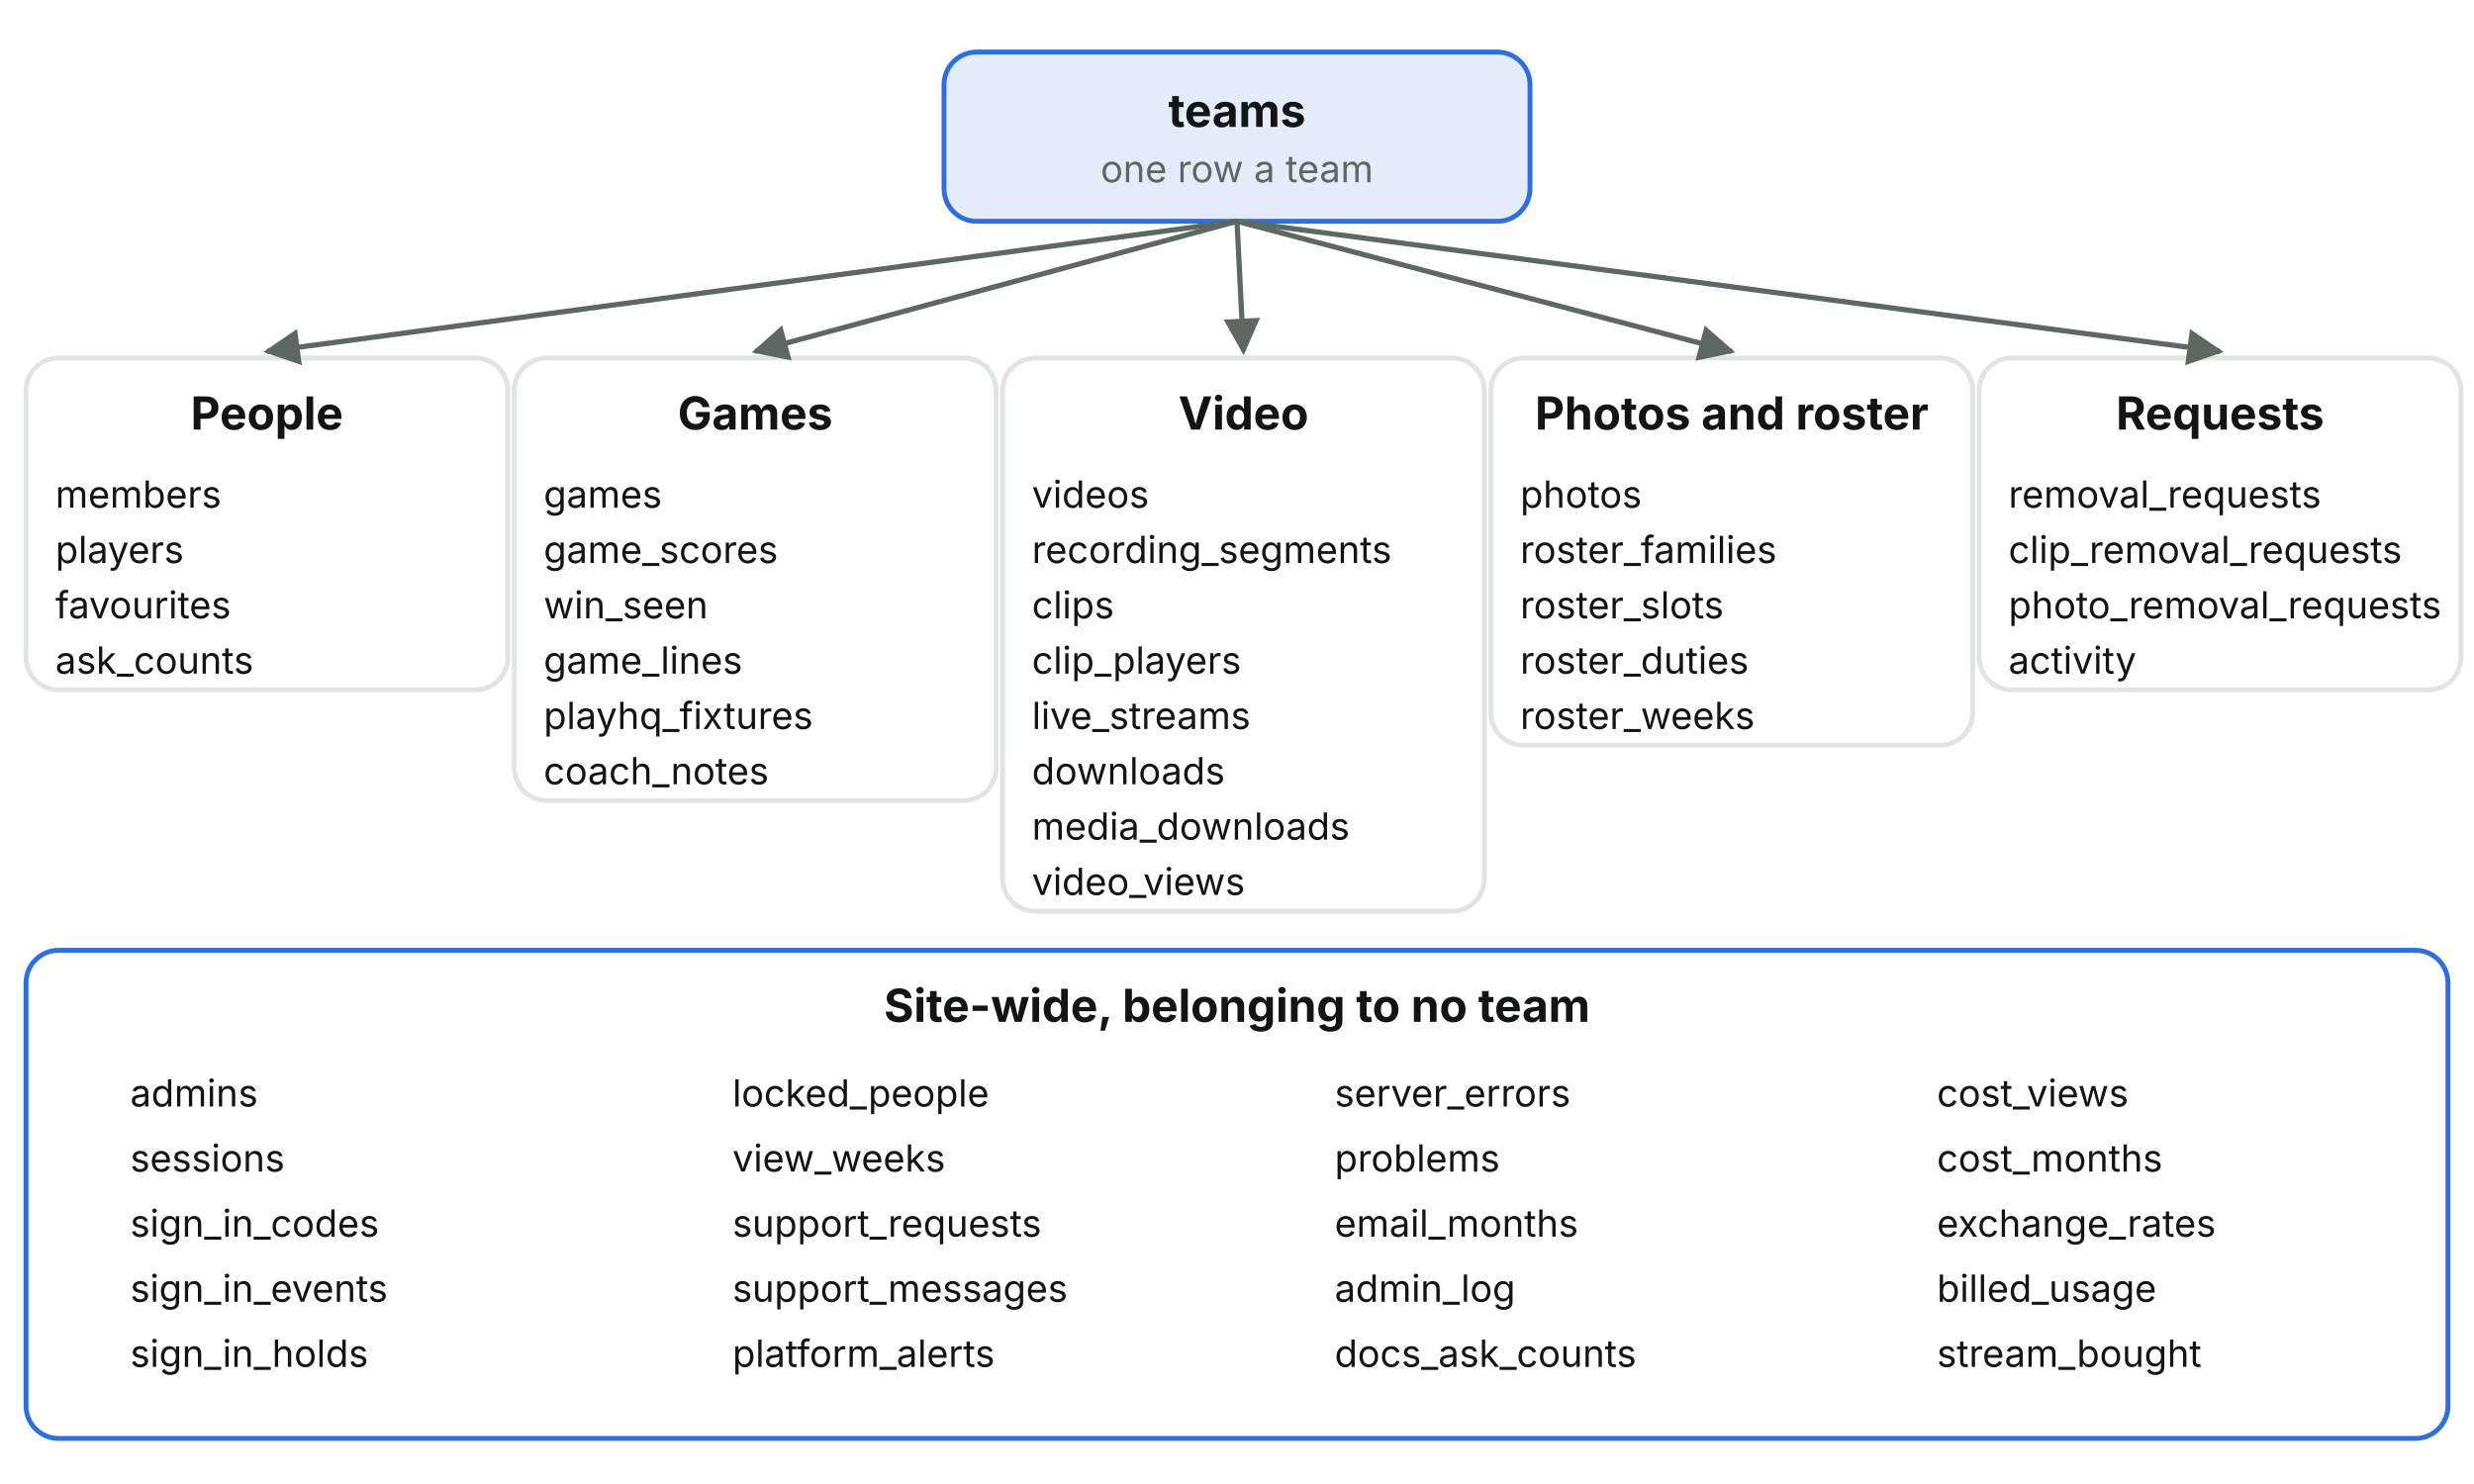
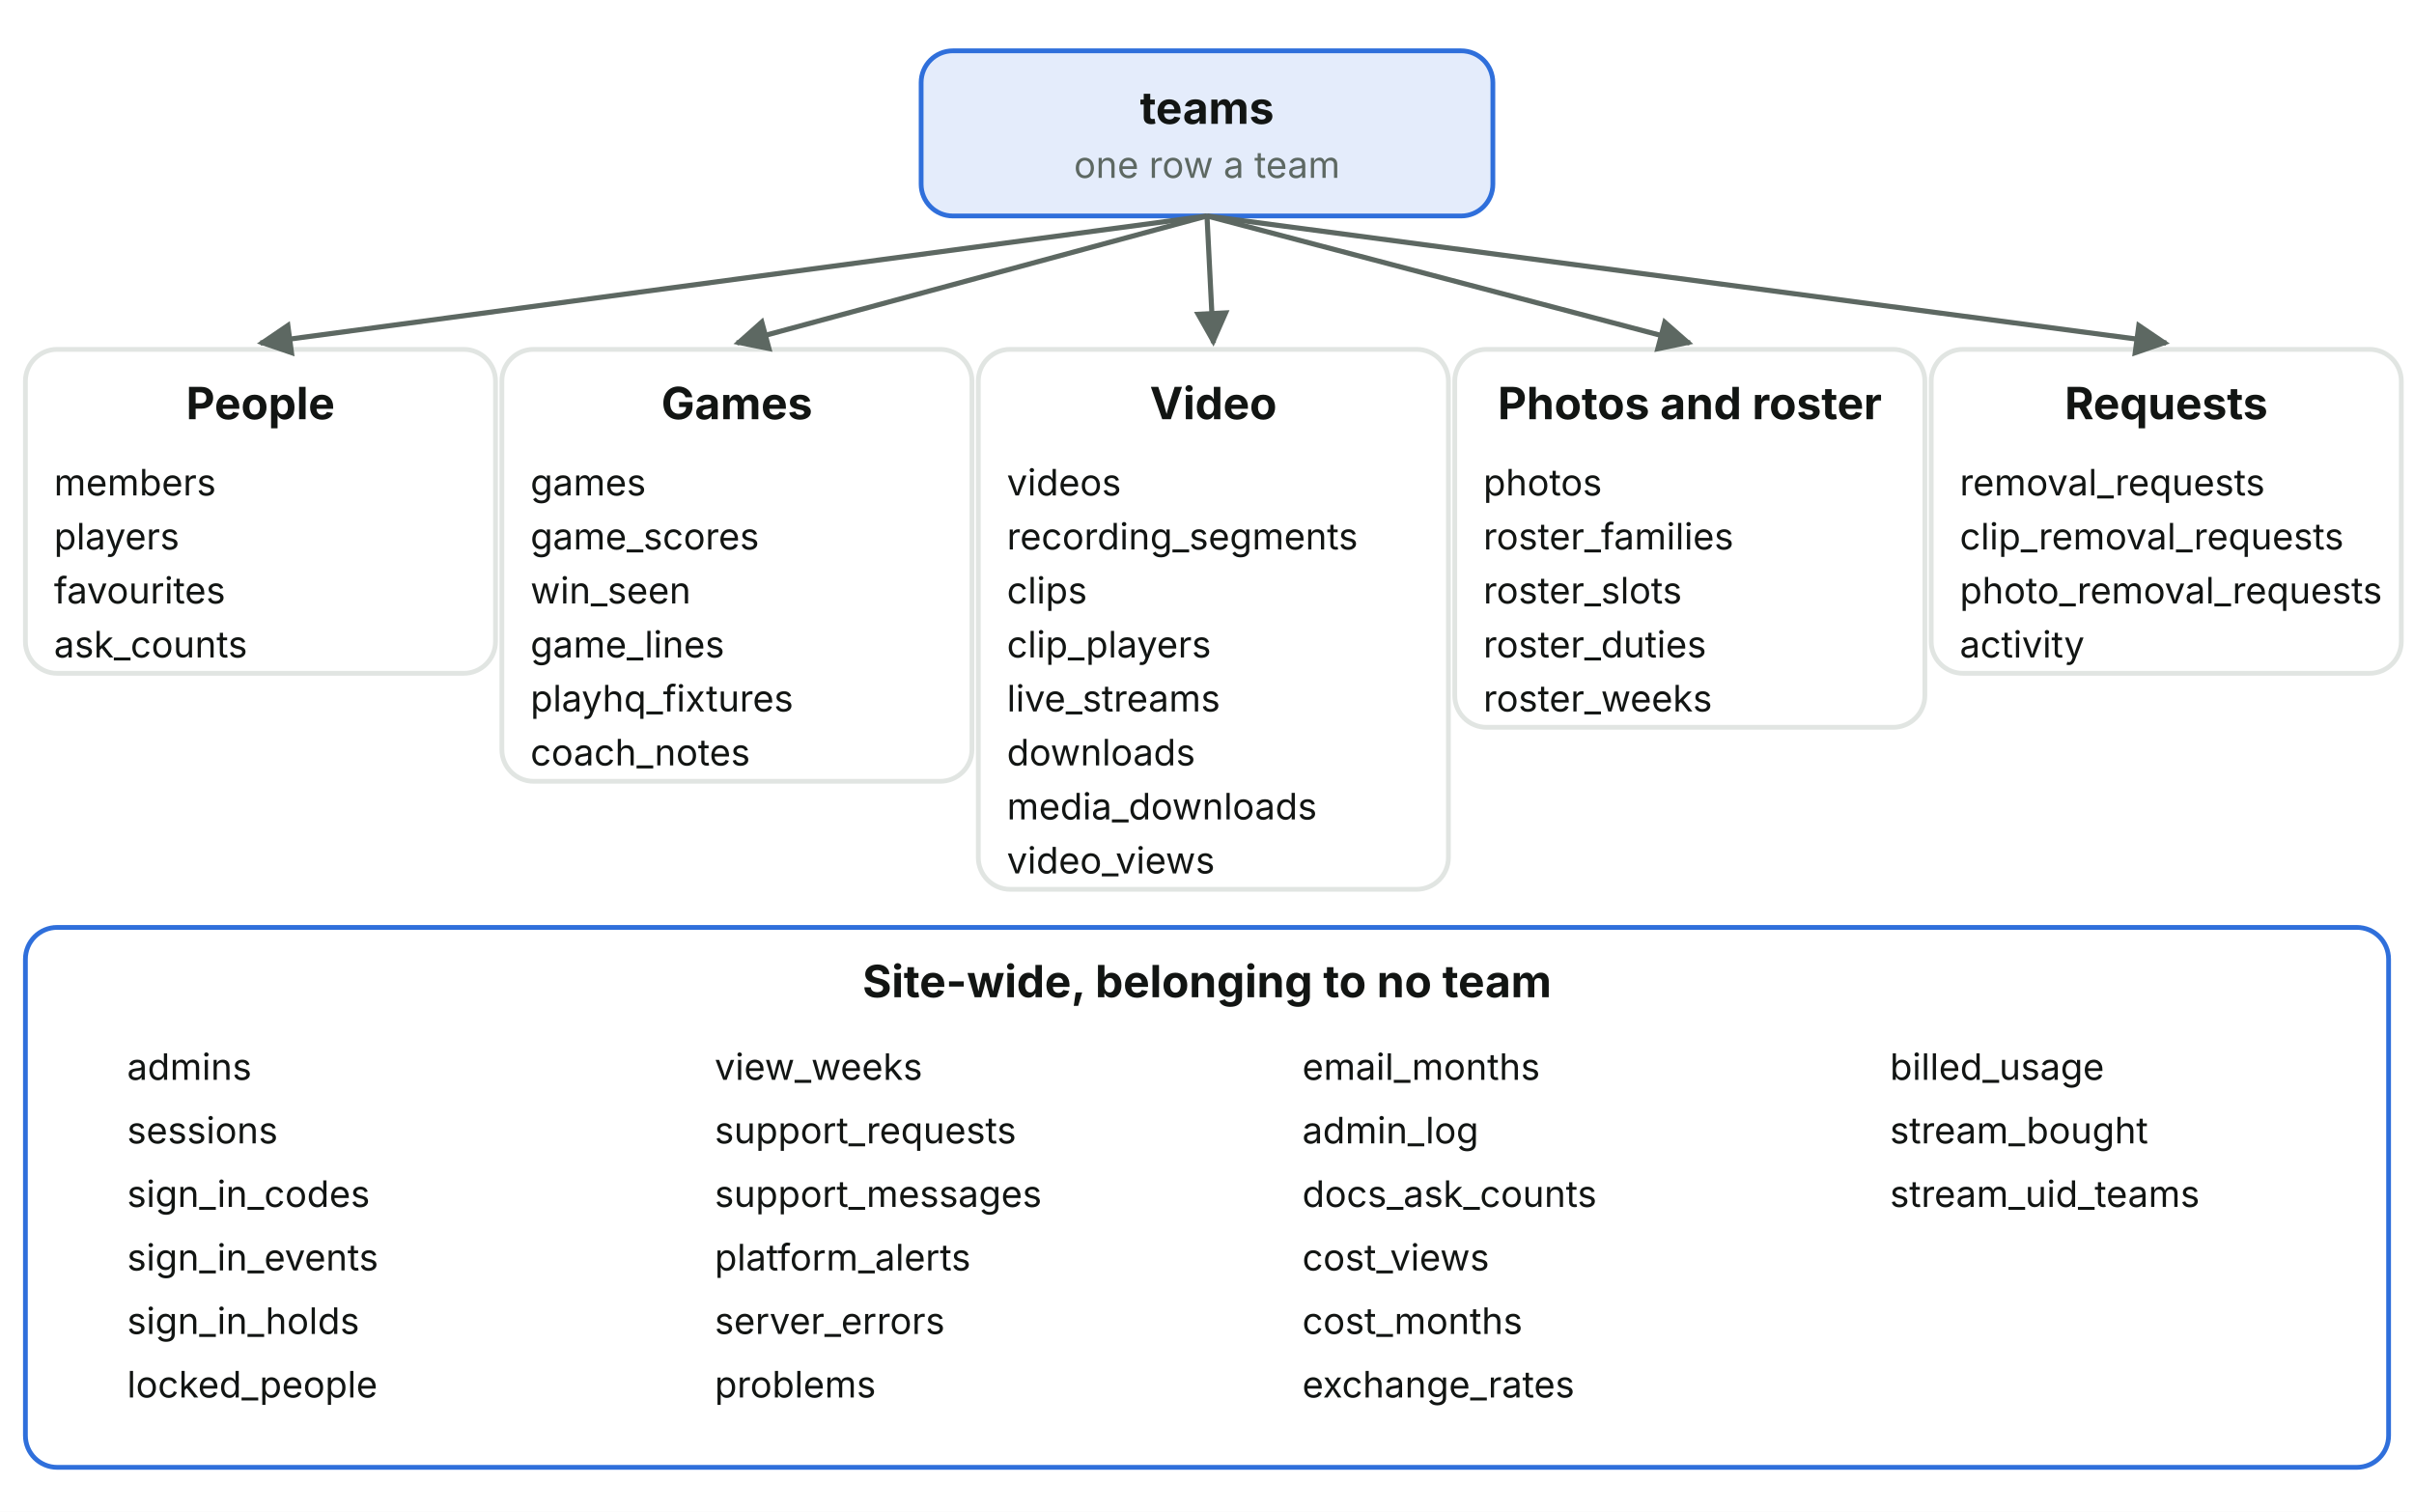
- <svg xmlns="http://www.w3.org/2000/svg" viewBox="0 0 760 456" width="760" height="456" role="img" aria-labelledby="dg-data-t dg-data-d" class="dg">
+ <svg xmlns="http://www.w3.org/2000/svg" viewBox="0 0 760 476" width="760" height="476" role="img" aria-labelledby="dg-data-t dg-data-d" class="dg">
  <style>.dg text{font-family:system-ui, -apple-system, 'Segoe UI', sans-serif}
.dg-box rect{fill:#FFFFFF;stroke:#E1E5E2;stroke-width:1.5}
.dg-t{fill:#121513;font-size:14px;font-weight:700;text-anchor:middle}
.dg-s{fill:#5D6862;font-size:11.5px;text-anchor:middle}
.dg-m{fill:#121513;font-size:11.5px}
.k-person rect{stroke:#121513}
.k-edge rect{fill:#FFF4D6;stroke:#7A5800}
.k-worker rect{fill:#14274E;stroke:#2F6FDB}
.k-worker .dg-t{fill:#fff}.k-worker .dg-s{fill:rgba(255,255,255,.78)}
.k-store rect{fill:#E4ECFB;stroke:#2F6FDB}
.k-service rect{stroke:#2F6FDB}
.k-job rect{fill:#F6F7F6;stroke:#5D6862;stroke-dasharray:6 4}
.k-stop rect{stroke:#D9262C}.k-stop .dg-t{fill:#D9262C}
.k-done rect{fill:#2F6FDB;stroke:#2F6FDB}
.k-done .dg-t{fill:#fff}.k-done .dg-s{fill:rgba(255,255,255,.85)}
.dg-arrow{fill:none;stroke:#5D6862;stroke-width:1.6}
.dg-arrow.dash{stroke:#2F6FDB;stroke-dasharray:6 4}
.dg-head{fill:#5D6862}
.dg-life{stroke:#E1E5E2;stroke-width:1.2;stroke-dasharray:3 4}
.dg-label{fill:#5D6862;font-size:11.5px;paint-order:stroke;stroke:#FFFFFF;stroke-width:4px;stroke-linejoin:round}
.dg-label.mid{text-anchor:middle}
.dg-zone rect{fill:none;stroke:#E1E5E2;stroke-width:1.5;stroke-dasharray:7 5}
.dg-zone text{fill:#5D6862;font-size:12px;font-weight:700}</style>
-   <rect width="760" height="456" fill="#FFFFFF" />
+   <rect width="760" height="476" fill="#FFFFFF" />
  <defs>
    <marker id="ah-data" viewBox="0 0 10 10" refX="9" refY="5" markerWidth="7" markerHeight="7" orient="auto-start-reverse">
      <path class="dg-head" d="M0 0L10 5L0 10z" />
    </marker>
  </defs>
  <g class="dg-box k-store">
    <rect x="290" y="16" width="180" height="52" rx="10" />
    <text class="dg-t" x="380" y="39">teams</text>
    <text class="dg-s" x="380" y="56">one row a team</text>
  </g>
  <g class="dg-box k-step">
    <rect x="8" y="110" width="148" height="102" rx="10" />
    <text class="dg-t" x="82" y="132">People</text>
    <text class="dg-m" x="17" y="156">members</text>
    <text class="dg-m" x="17" y="173">players</text>
    <text class="dg-m" x="17" y="190">favourites</text>
    <text class="dg-m" x="17" y="207">ask_counts</text>
  </g>
  <path class="dg-arrow" d="M380 68 L82 108" marker-end="url(#ah-data)" />
  <g class="dg-box k-step">
    <rect x="158" y="110" width="148" height="136" rx="10" />
    <text class="dg-t" x="232" y="132">Games</text>
    <text class="dg-m" x="167" y="156">games</text>
    <text class="dg-m" x="167" y="173">game_scores</text>
    <text class="dg-m" x="167" y="190">win_seen</text>
    <text class="dg-m" x="167" y="207">game_lines</text>
    <text class="dg-m" x="167" y="224">playhq_fixtures</text>
    <text class="dg-m" x="167" y="241">coach_notes</text>
  </g>
  <path class="dg-arrow" d="M380 68 L232 108" marker-end="url(#ah-data)" />
  <g class="dg-box k-step">
    <rect x="308" y="110" width="148" height="170" rx="10" />
    <text class="dg-t" x="382" y="132">Video</text>
    <text class="dg-m" x="317" y="156">videos</text>
    <text class="dg-m" x="317" y="173">recording_segments</text>
    <text class="dg-m" x="317" y="190">clips</text>
    <text class="dg-m" x="317" y="207">clip_players</text>
    <text class="dg-m" x="317" y="224">live_streams</text>
    <text class="dg-m" x="317" y="241">downloads</text>
    <text class="dg-m" x="317" y="258">media_downloads</text>
    <text class="dg-m" x="317" y="275">video_views</text>
  </g>
  <path class="dg-arrow" d="M380 68 L382 108" marker-end="url(#ah-data)" />
  <g class="dg-box k-step">
    <rect x="458" y="110" width="148" height="119" rx="10" />
    <text class="dg-t" x="532" y="132">Photos and roster</text>
    <text class="dg-m" x="467" y="156">photos</text>
    <text class="dg-m" x="467" y="173">roster_families</text>
    <text class="dg-m" x="467" y="190">roster_slots</text>
    <text class="dg-m" x="467" y="207">roster_duties</text>
    <text class="dg-m" x="467" y="224">roster_weeks</text>
  </g>
  <path class="dg-arrow" d="M380 68 L532 108" marker-end="url(#ah-data)" />
  <g class="dg-box k-step">
    <rect x="608" y="110" width="148" height="102" rx="10" />
    <text class="dg-t" x="682" y="132">Requests</text>
    <text class="dg-m" x="617" y="156">removal_requests</text>
    <text class="dg-m" x="617" y="173">clip_removal_requests</text>
    <text class="dg-m" x="617" y="190">photo_removal_requests</text>
    <text class="dg-m" x="617" y="207">activity</text>
  </g>
  <path class="dg-arrow" d="M380 68 L682 108" marker-end="url(#ah-data)" />
  <g class="dg-box k-service">
-     <rect x="8" y="292" width="744" height="150" rx="10" />
+     <rect x="8" y="292" width="744" height="170" rx="10" />
    <text class="dg-t" x="380" y="314">Site-wide, belonging to no team</text>
    <text class="dg-m" x="40" y="340">admins</text>
    <text class="dg-m" x="40" y="360">sessions</text>
    <text class="dg-m" x="40" y="380">sign_in_codes</text>
    <text class="dg-m" x="40" y="400">sign_in_events</text>
    <text class="dg-m" x="40" y="420">sign_in_holds</text>
-     <text class="dg-m" x="225" y="340">locked_people</text>
-     <text class="dg-m" x="225" y="360">view_weeks</text>
-     <text class="dg-m" x="225" y="380">support_requests</text>
-     <text class="dg-m" x="225" y="400">support_messages</text>
-     <text class="dg-m" x="225" y="420">platform_alerts</text>
-     <text class="dg-m" x="410" y="340">server_errors</text>
-     <text class="dg-m" x="410" y="360">problems</text>
-     <text class="dg-m" x="410" y="380">email_months</text>
-     <text class="dg-m" x="410" y="400">admin_log</text>
-     <text class="dg-m" x="410" y="420">docs_ask_counts</text>
-     <text class="dg-m" x="595" y="340">cost_views</text>
-     <text class="dg-m" x="595" y="360">cost_months</text>
-     <text class="dg-m" x="595" y="380">exchange_rates</text>
-     <text class="dg-m" x="595" y="400">billed_usage</text>
-     <text class="dg-m" x="595" y="420">stream_bought</text>
+     <text class="dg-m" x="40" y="440">locked_people</text>
+     <text class="dg-m" x="225" y="340">view_weeks</text>
+     <text class="dg-m" x="225" y="360">support_requests</text>
+     <text class="dg-m" x="225" y="380">support_messages</text>
+     <text class="dg-m" x="225" y="400">platform_alerts</text>
+     <text class="dg-m" x="225" y="420">server_errors</text>
+     <text class="dg-m" x="225" y="440">problems</text>
+     <text class="dg-m" x="410" y="340">email_months</text>
+     <text class="dg-m" x="410" y="360">admin_log</text>
+     <text class="dg-m" x="410" y="380">docs_ask_counts</text>
+     <text class="dg-m" x="410" y="400">cost_views</text>
+     <text class="dg-m" x="410" y="420">cost_months</text>
+     <text class="dg-m" x="410" y="440">exchange_rates</text>
+     <text class="dg-m" x="595" y="340">billed_usage</text>
+     <text class="dg-m" x="595" y="360">stream_bought</text>
+     <text class="dg-m" x="595" y="380">stream_uid_teams</text>
  </g>
</svg>
